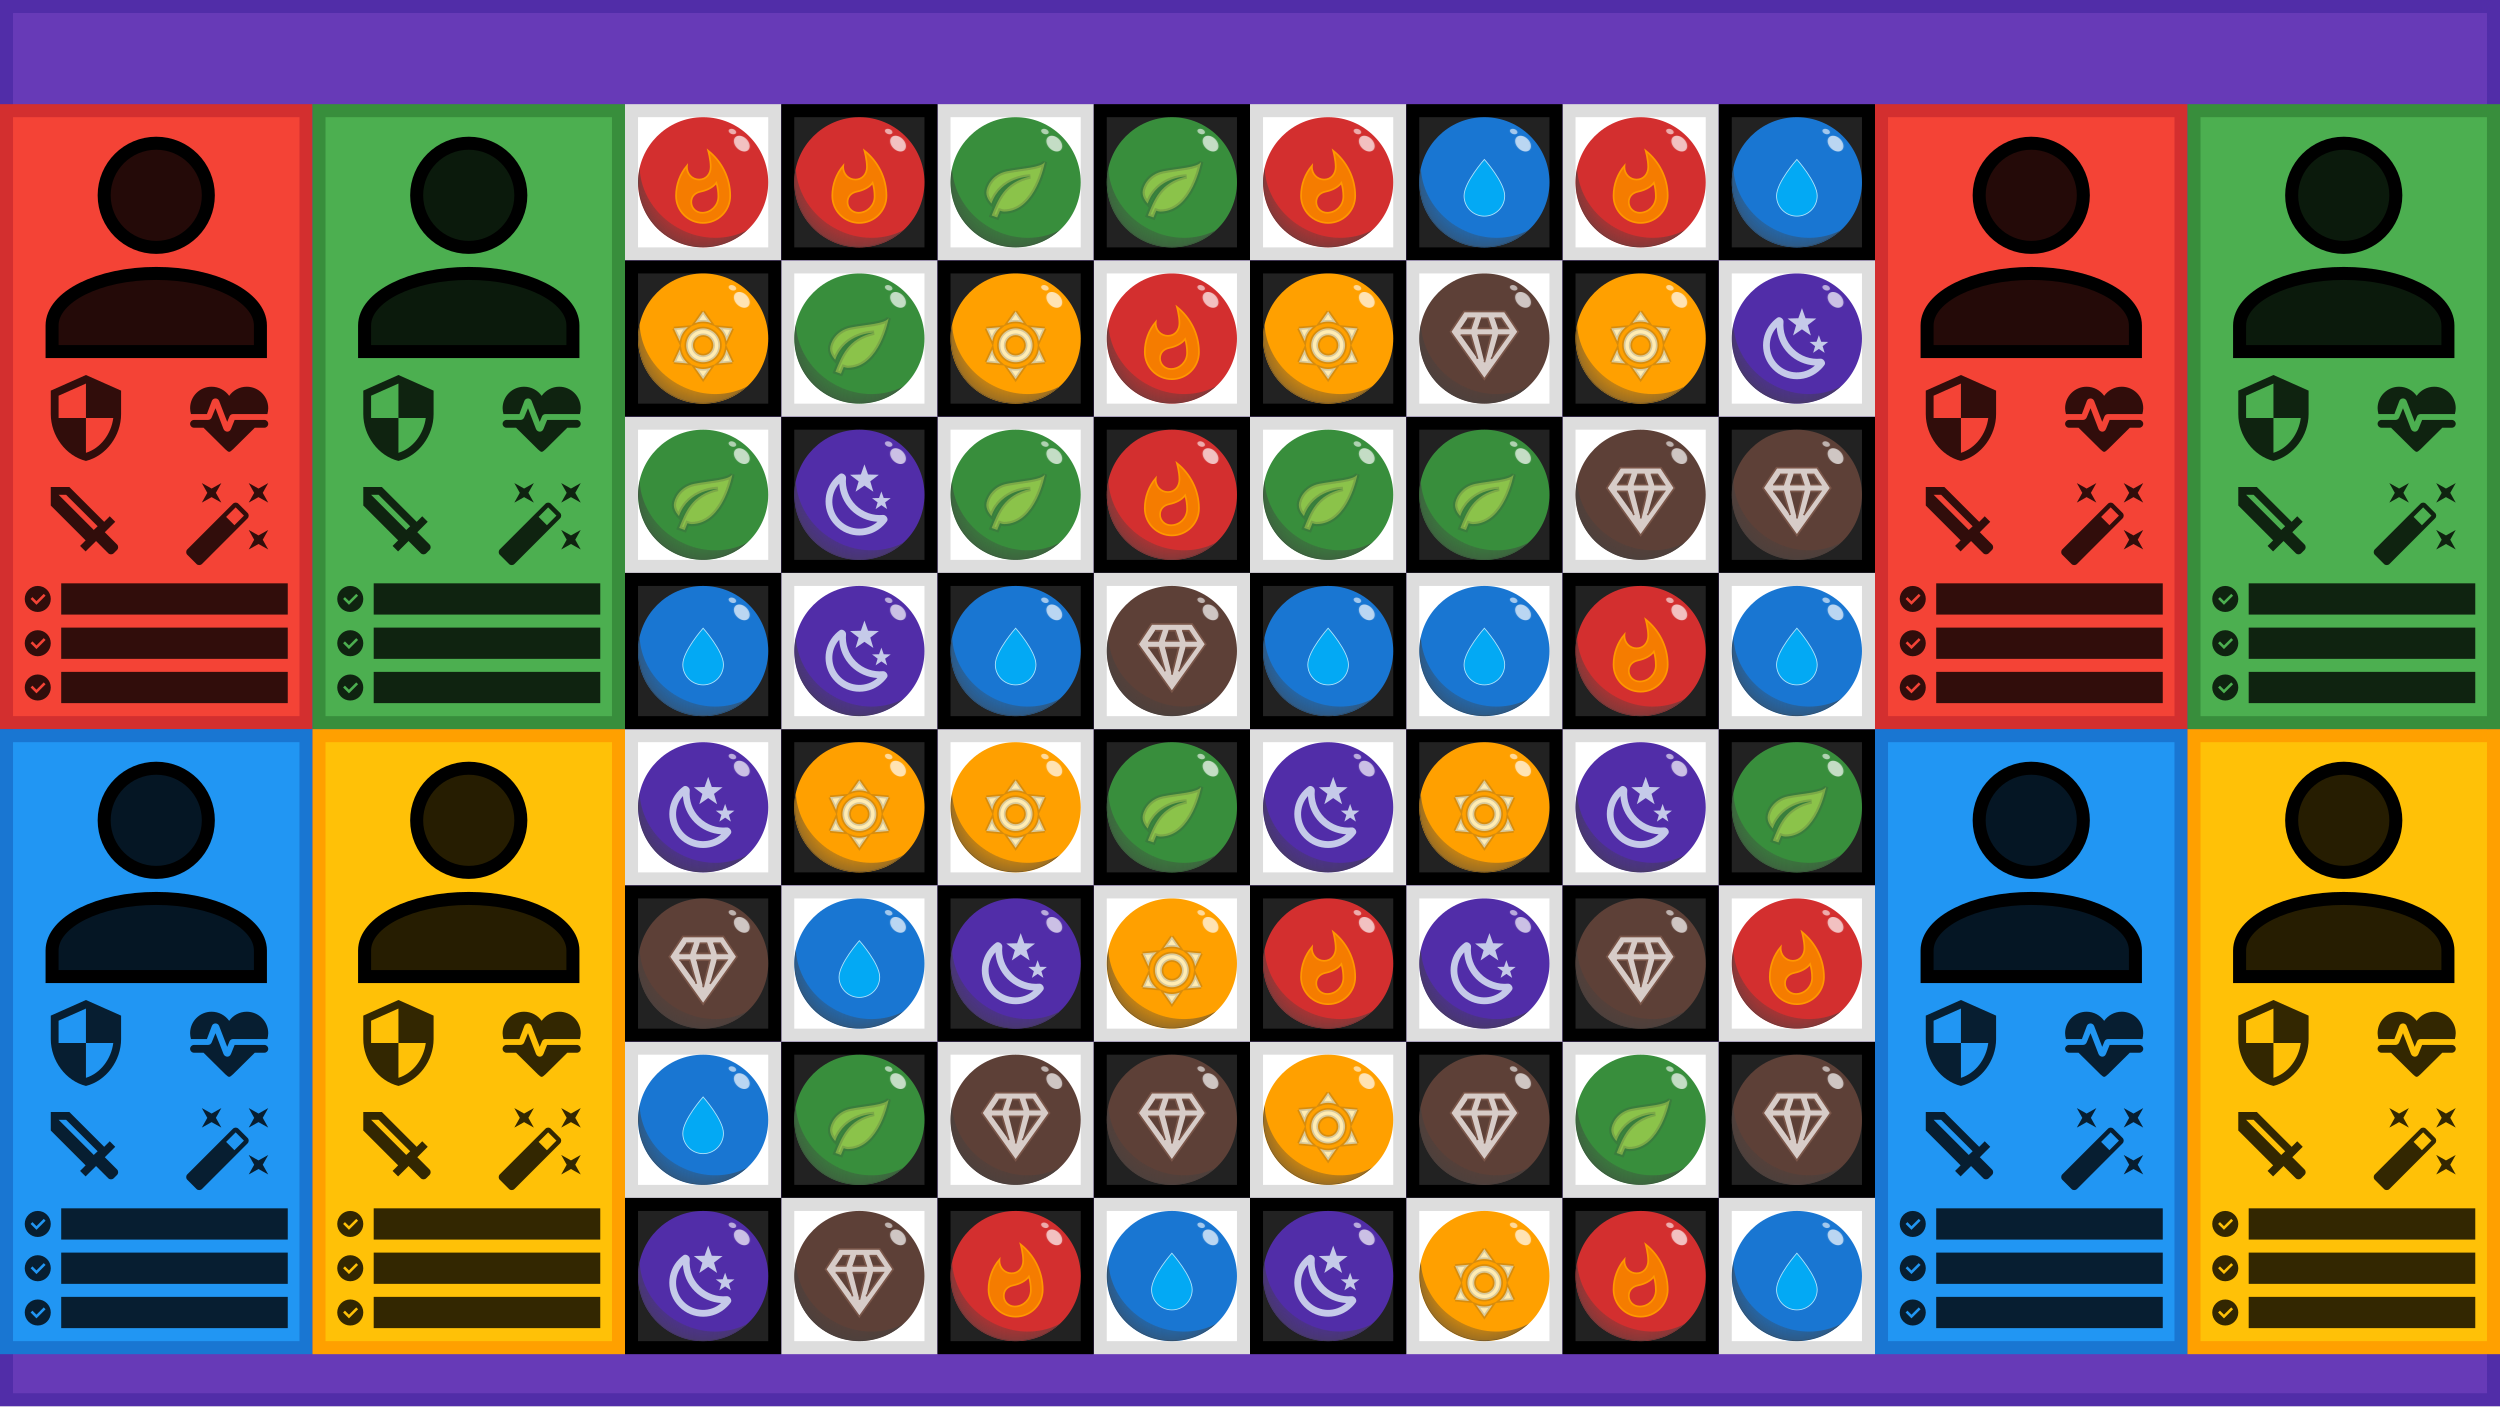
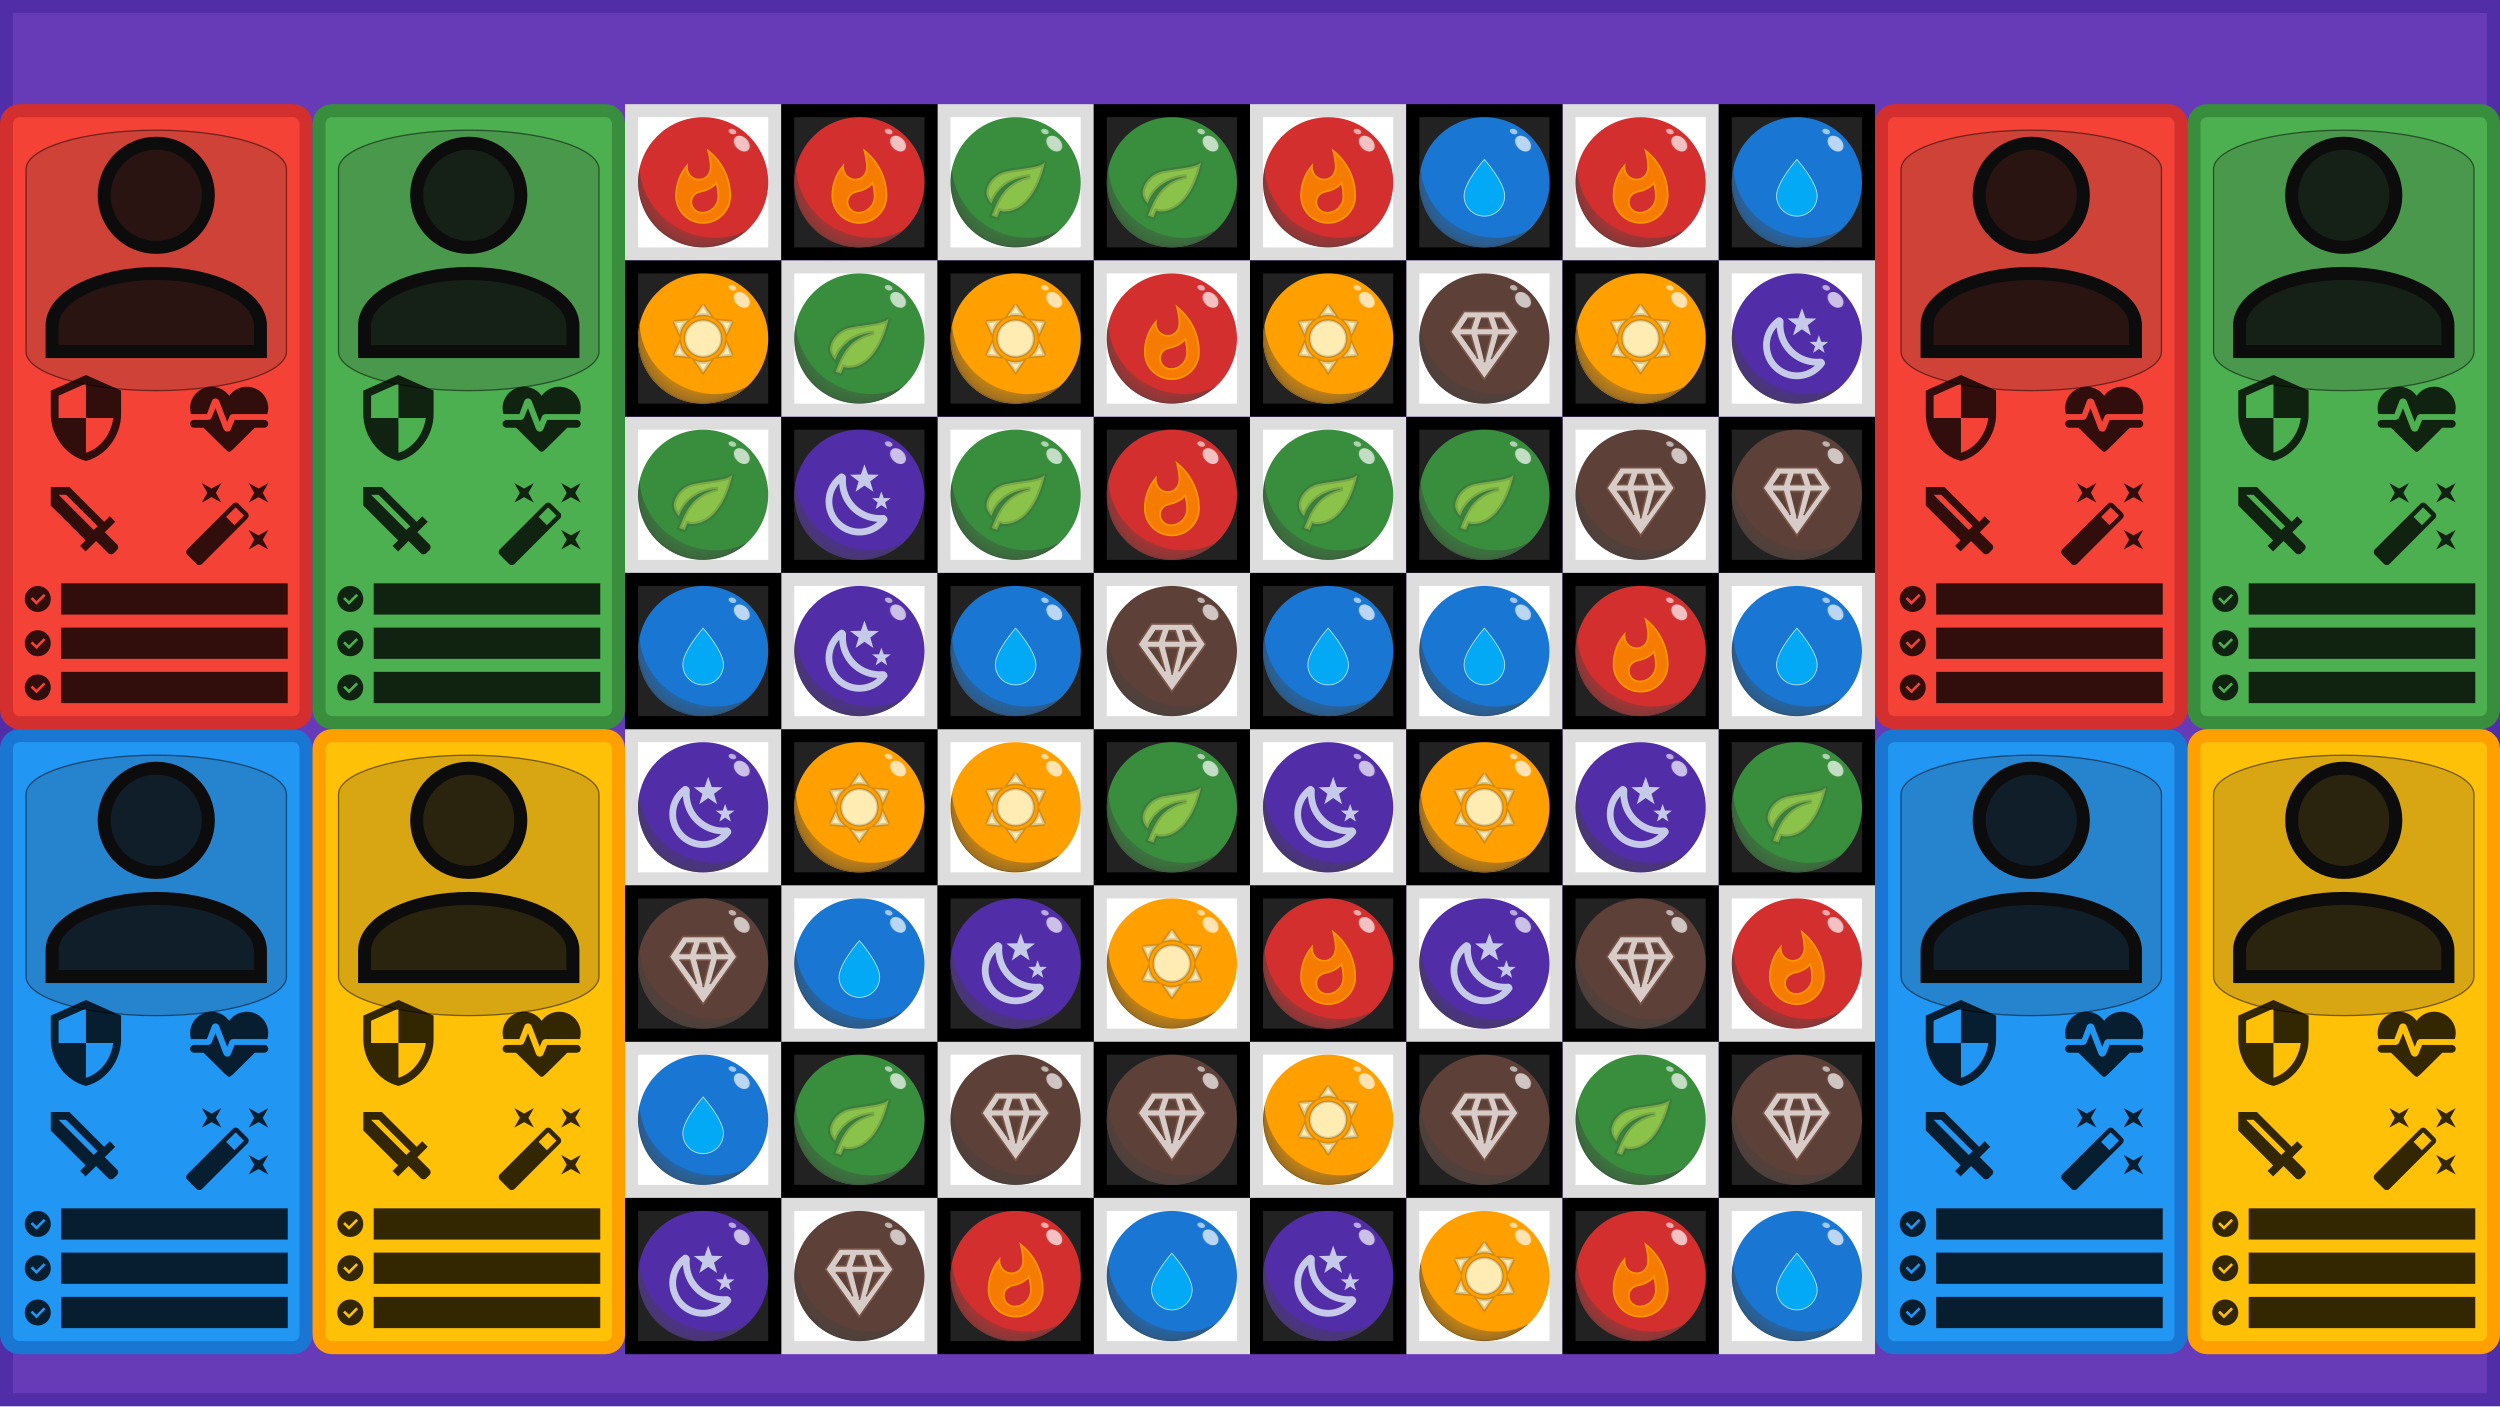
<svg xmlns="http://www.w3.org/2000/svg" xmlns:xlink="http://www.w3.org/1999/xlink" viewBox="0 0 1920 1080" width="1920" height="1080">
  <defs>
    <g id="bulletpoint" transform="translate(12,0)">
      <path fill="rgba(0,0,0,0.8)" stroke="none" d="M12,2A10,10 0 0,1 22,12A10,10 0 0,1 12,22A10,10 0 0,1 2,12A10,10 0 0,1 12,2M11,16.5L18,9.5L16.59,8.09L11,13.67L7.91,10.59L6.5,12L11,16.5Z" />
      <rect fill="rgba(0,0,0,0.8)" stroke="none" x="30" y="0" width="174" height="24" />
    </g>
    <g id="unit">
-       <rect width="230" height="470" stroke-width="10" fill="inherit" stroke="inherit" />
+       <rect width="230" height="470" stroke-width="10" rx="10" ry="10" fill="inherit" stroke="inherit" />
      <path fill="rgba(0,0,0,0.85)" stroke="#000" transform="translate(-5, -15) scale(10)" d="M12,4A4,4 0 0,1 16,8A4,4 0 0,1 12,12A4,4 0 0,1 8,8A4,4 0 0,1 12,4M12,14C16.42,14 20,15.79 20,18V20H4V18C4,15.79 7.58,14 12,14Z" />
+       <rect stroke="rgba(0,0,0,0.5)" fill="rgba(64,64,64,0.2)" x="15" y="15" width="200" height="200" rx="100" ry="30" />
      <path fill="rgba(0,0,0,0.8)" stroke="none" transform="translate(25,200) scale(3)" d="M12,12H19C18.47,16.11 15.72,19.78 12,20.92V12H5V6.3L12,3.19M12,1L3,5V11C3,16.55 6.84,21.73 12,23C17.16,21.73 21,16.55 21,11V5L12,1Z" />
      <path fill="rgba(0,0,0,0.8)" stroke="none" transform="translate(135,200) scale(3)" d="M7.5,4A5.5,5.5 0 0,0 2,9.5C2,10 2.09,10.5 2.22,11H6.3L7.57,7.63C7.87,6.83 9.05,6.75 9.43,7.63L11.5,13L12.09,11.58C12.22,11.25 12.57,11 13,11H21.78C21.91,10.5 22,10 22,9.5A5.5,5.5 0 0,0 16.5,4C14.64,4 13,4.93 12,6.34C11,4.93 9.36,4 7.5,4V4M3,12.5A1,1 0 0,0 2,13.5A1,1 0 0,0 3,14.5H5.44L11,20C12,20.9 12,20.9 13,20L18.56,14.5H21A1,1 0 0,0 22,13.5A1,1 0 0,0 21,12.5H13.4L12.47,14.8C12.07,15.81 10.92,15.67 10.55,14.83L8.5,9.5L7.54,11.83C7.39,12.21 7.05,12.5 6.6,12.5H3Z" />
      <path fill="rgba(0,0,0,0.8)" stroke="none" transform="translate(25,280) scale(3)" d="M6.92,5H5L14,14L15,13.06M19.96,19.12L19.12,19.96C18.73,20.35 18.1,20.35 17.71,19.96L14.59,16.84L11.91,19.5L10.5,18.09L11.92,16.67L3,7.75V3H7.75L16.67,11.92L18.09,10.5L19.5,11.91L16.83,14.58L19.95,17.7C20.35,18.1 20.35,18.73 19.96,19.12Z" />
      <path fill="rgba(0,0,0,0.8)" stroke="none" transform="translate(135,280) scale(3)" d="M7.5,5.6L5,7L6.4,4.5L5,2L7.5,3.4L10,2L8.6,4.5L10,7L7.5,5.6M19.5,15.4L22,14L20.6,16.5L22,19L19.5,17.6L17,19L18.4,16.5L17,14L19.5,15.4M22,2L20.6,4.5L22,7L19.5,5.6L17,7L18.4,4.5L17,2L19.5,3.4L22,2M13.34,12.78L15.78,10.34L13.66,8.22L11.22,10.66L13.34,12.78M14.37,7.29L16.71,9.63C17.1,10 17.1,10.65 16.71,11.04L5.04,22.71C4.65,23.1 4,23.1 3.63,22.71L1.29,20.37C0.9,20 0.9,19.35 1.29,18.96L12.96,7.29C13.35,6.9 14,6.9 14.37,7.29Z" />
      <use xlink:href="#bulletpoint" transform="translate(0,363)" />
      <use xlink:href="#bulletpoint" transform="translate(0,397)" />
      <use xlink:href="#bulletpoint" transform="translate(0,431)" />
    </g>
    <g id="units">
      <use xlink:href="#unit" fill="#F44336" stroke="#D32F2F" x="5" y="5" />
      <use xlink:href="#unit" fill="#4CAF50" stroke="#388E3C" x="245" y="5" />
      <use xlink:href="#unit" fill="#2196F3" stroke="#1976D2" x="5" y="485" />
      <use xlink:href="#unit" fill="#FFC107" stroke="#FFA000" x="245" y="485" />
    </g>
    <rect id="sq" fill="#FFF" stroke="#DDD" stroke-width="10" width="110" height="110" />
    <rect id="sq-alt" fill="#222" stroke="#000" stroke-width="10" width="110" height="110" />
    <g id="row" transform="translate(5,5)">
      <use xlink:href="#sq" x="0" />
      <use xlink:href="#sq" x="240" />
      <use xlink:href="#sq" x="480" />
      <use xlink:href="#sq" x="720" />
      <use xlink:href="#sq-alt" x="120" />
      <use xlink:href="#sq-alt" x="360" />
      <use xlink:href="#sq-alt" x="600" />
      <use xlink:href="#sq-alt" x="840" />
    </g>
    <g id="row-alt">
      <use xlink:href="#row" transform="scale(-1,1) translate(-960,0)" />
    </g>
    <radialGradient id="orb-gradient" rx="35" ry="20">
      <stop offset="0" stop-color="rgba(64,64,64,0.0)" />
      <stop offset="0.5" stop-color="rgba(64,64,64,0.0)" />
      <stop offset="0.98" stop-color="rgba(64,64,64,0.5)" />
      <stop offset="1" stop-color="rgba(64,64,64,0.8)" />
    </radialGradient>
    <circle id="orb-circle" r="50" fill="inherit" cx="0" cy="0" />
    <mask id="bottom-glow-mask">
      <rect width="100%" height="100%" fill="#000" />
      <use xlink:href="#orb-circle" fill="#fff" />
      <ellipse cy="-10" rx="55" ry="50" fill="#000" />
    </mask>
    <filter id="blur" x="0" y="0">
      <feGaussianBlur in="SourceGraphic" stdDeviation="0.5" />
    </filter>
    <g id="orb">
      <use xlink:href="#orb-circle" />
      <ellipse rx="50" ry="50" fill="url(#orb-gradient)" mask="url(#bottom-glow-mask)" transform="rotate(30)" />
      <ellipse rx="5" ry="7" fill="rgba(255,255,255,0.7)" transform="rotate(-45) translate(42,0)" filter="url(#blur)" />
      <ellipse rx="2" ry="3" fill="rgba(255,255,255,0.6)" transform="rotate(-60) translate(45,0) rotate(-10)" filter="url(#blur)" />
    </g>
    <g id="orb-fire">
      <use xlink:href="#orb" fill="#D32F2F" />
      <path fill="#F57C00" stroke="#FF9800" stroke-width="0.5" transform="scale(2.6) translate(-12,-10)" d="M11.71,19C9.93,19 8.5,17.59 8.5,15.86C8.5,14.24 9.53,13.1 11.3,12.74C13.07,12.38 14.9,11.53 15.92,10.16C16.31,11.45 16.5,12.81 16.5,14.2C16.5,16.84 14.36,19 11.71,19M13.5,0.67C13.5,0.67 14.24,3.32 14.24,5.47C14.24,7.53 12.89,9.2 10.83,9.2C8.76,9.2 7.2,7.53 7.2,5.47L7.23,5.1C5.21,7.5 4,10.61 4,14A8,8 0 0,0 12,22A8,8 0 0,0 20,14C20,8.6 17.41,3.8 13.5,0.67Z" />
    </g>
    <g id="orb-wind">
      <use xlink:href="#orb" fill="#FFA000" />
-       <path fill="#FFECB3" stroke="rgba(64,64,64,0.2)" transform="scale(2.6) translate(-12,-10)" d="M12,7A5,5 0 0,1 17,12A5,5 0 0,1 12,17A5,5 0 0,1 7,12A5,5 0 0,1 12,7M12,9A3,3 0 0,0 9,12A3,3 0 0,0 12,15A3,3 0 0,0 15,12A3,3 0 0,0 12,9M12,2L14.39,5.42C13.65,5.15 12.84,5 12,5C11.16,5 10.35,5.15 9.61,5.42L12,2M3.34,7L7.5,6.65C6.9,7.16 6.36,7.78 5.94,8.5C5.5,9.24 5.25,10 5.11,10.79L3.34,7M3.36,17L5.12,13.23C5.26,14 5.53,14.78 5.95,15.5C6.37,16.24 6.91,16.86 7.5,17.37L3.36,17M20.65,7L18.88,10.79C18.74,10 18.47,9.23 18.05,8.5C17.63,7.78 17.1,7.15 16.5,6.64L20.65,7M20.64,17L16.5,17.36C17.09,16.85 17.62,16.22 18.04,15.5C18.46,14.77 18.73,14 18.87,13.21L20.64,17M12,22L9.59,18.56C10.33,18.83 11.14,19 12,19C12.82,19 13.63,18.83 14.37,18.56L12,22Z" />
+       <path fill="#FFECB3" stroke="rgba(64,64,64,0.2)" transform="scale(2.6) translate(-12,-12)" d="M12,7A5,5 0 0,1 17,12A5,5 0 0,1 12,17A5,5 0 0,1 7,12A5,5 0 0,1 12,7M12,9A3,3 0 0,0 9,12A3,3 0 0,0 12,15A3,3 0 0,0 15,12A3,3 0 0,0 12,9M12,2L14.39,5.42C13.65,5.15 12.84,5 12,5C11.16,5 10.35,5.15 9.61,5.42L12,2M3.34,7L7.5,6.65C6.9,7.16 6.36,7.78 5.94,8.5C5.5,9.24 5.25,10 5.11,10.79L3.34,7M3.36,17L5.12,13.23C5.26,14 5.53,14.78 5.95,15.5C6.37,16.24 6.91,16.86 7.5,17.37L3.36,17M20.65,7L18.88,10.79C18.74,10 18.47,9.23 18.05,8.5C17.63,7.78 17.1,7.15 16.5,6.64L20.65,7M20.64,17L16.5,17.36C17.09,16.85 17.62,16.22 18.04,15.5C18.46,14.77 18.73,14 18.87,13.21L20.64,17M12,22L9.59,18.56C10.33,18.83 11.14,19 12,19C12.82,19 13.63,18.83 14.37,18.56L12,22Z" />
+       <circle r="14" fill="#FFECB3" stroke="rgba(64,64,64,0.2)" stroke-width="2" />
    </g>
    <g id="orb-nature">
      <use xlink:href="#orb" fill="#388E3C" />
      <path fill="#8BC34A" stroke="rgba(64,64,64,0.2)" stroke-width="1.5" transform="scale(2.25) translate(-12,-10)" d="M17,8C8,10 5.9,16.17 3.82,21.34L5.71,22L6.66,19.7C7.14,19.87 7.64,20 8,20C19,20 22,3 22,3C21,5 14,5.25 9,6.25C4,7.25 2,11.5 2,13.5C2,15.5 3.75,17.25 3.75,17.25C7,8 17,8 17,8Z" />
    </g>
    <g id="orb-water">
      <use xlink:href="#orb" fill="#1976D2" />
      <path fill="#03A9F4" stroke="#B3E5FC" stroke-width="0.25" transform="scale(2.6) translate(-12,-10)" d="M12,20A6,6 0 0,1 6,14C6,10 12,3.25 12,3.25C12,3.25 18,10 18,14A6,6 0 0,1 12,20Z" />
    </g>
    <g id="orb-arcane">
      <use xlink:href="#orb" fill="#512DA8" />
      <path fill="#C5CAE9" stroke="none" transform="scale(2.6) translate(-12,-10)" d="M17.75,4.09L15.22,6.03L16.13,9.09L13.5,7.28L10.87,9.09L11.78,6.03L9.25,4.09L12.44,4L13.5,1L14.56,4L17.75,4.09M21.25,11L19.61,12.25L20.2,14.23L18.5,13.06L16.8,14.23L17.39,12.25L15.75,11L17.81,10.95L18.5,9L19.19,10.95L21.25,11M18.97,15.95C19.8,15.87 20.69,17.05 20.16,17.8C19.84,18.25 19.5,18.67 19.08,19.07C15.17,23 8.84,23 4.94,19.07C1.03,15.17 1.03,8.83 4.94,4.93C5.34,4.53 5.76,4.17 6.21,3.85C6.96,3.32 8.14,4.21 8.06,5.04C7.79,7.9 8.75,10.87 10.95,13.06C13.14,15.26 16.1,16.22 18.97,15.95M17.33,17.97C14.5,17.81 11.7,16.64 9.53,14.5C7.36,12.31 6.2,9.5 6.04,6.68C3.23,9.82 3.34,14.64 6.35,17.66C9.37,20.67 14.19,20.78 17.33,17.97Z" />
    </g>
    <g id="orb-stone">
      <use xlink:href="#orb" fill="#5D4037" />
      <path fill="#D7CCC8" stroke="#795548" stroke-width="0.5" transform="scale(2.6) translate(-12,-10)" d="M16,9H19L14,16M10,9H14L12,17M5,9H8L10,16M15,4H17L19,7H16M11,4H13L14,7H10M7,4H9L8,7H5M6,2L2,8L12,22L22,8L18,2H6Z" />
    </g>
  </defs>
  <rect fill="#673AB7" stroke="#512DA8" stroke-width="10" width="1910" height="1070" x="5" y="5" />
  <g transform="translate(0,80)">
    <g transform="translate(480,0)">
      <use xlink:href="#row" />
      <use xlink:href="#row" transform="translate(0,240)" />
      <use xlink:href="#row" transform="translate(0,480)" />
      <use xlink:href="#row" transform="translate(0,720)" />
      <use xlink:href="#row-alt" transform="translate(0,120)" />
      <use xlink:href="#row-alt" transform="translate(0,360)" />
      <use xlink:href="#row-alt" transform="translate(0,600)" />
      <use xlink:href="#row-alt" transform="translate(0,840)" />
      <use xlink:href="#orb-fire" x="60" y="60" />
      <use xlink:href="#orb-wind" x="60" y="180" />
      <use xlink:href="#orb-nature" x="60" y="300" />
      <use xlink:href="#orb-water" x="60" y="420" />
      <use xlink:href="#orb-arcane" x="60" y="540" />
      <use xlink:href="#orb-stone" x="60" y="660" />
      <use xlink:href="#orb-water" x="60" y="780" />
      <use xlink:href="#orb-arcane" x="60" y="900" />
      <use xlink:href="#orb-fire" x="180" y="60" />
      <use xlink:href="#orb-nature" x="180" y="180" />
      <use xlink:href="#orb-arcane" x="180" y="300" />
      <use xlink:href="#orb-arcane" x="180" y="420" />
      <use xlink:href="#orb-wind" x="180" y="540" />
      <use xlink:href="#orb-water" x="180" y="660" />
      <use xlink:href="#orb-nature" x="180" y="780" />
      <use xlink:href="#orb-stone" x="180" y="900" />
      <use xlink:href="#orb-nature" x="300" y="60" />
      <use xlink:href="#orb-wind" x="300" y="180" />
      <use xlink:href="#orb-nature" x="300" y="300" />
      <use xlink:href="#orb-water" x="300" y="420" />
      <use xlink:href="#orb-wind" x="300" y="540" />
      <use xlink:href="#orb-arcane" x="300" y="660" />
      <use xlink:href="#orb-stone" x="300" y="780" />
      <use xlink:href="#orb-fire" x="300" y="900" />
      <use xlink:href="#orb-nature" x="420" y="60" />
      <use xlink:href="#orb-fire" x="420" y="180" />
      <use xlink:href="#orb-fire" x="420" y="300" />
      <use xlink:href="#orb-stone" x="420" y="420" />
      <use xlink:href="#orb-nature" x="420" y="540" />
      <use xlink:href="#orb-wind" x="420" y="660" />
      <use xlink:href="#orb-stone" x="420" y="780" />
      <use xlink:href="#orb-water" x="420" y="900" />
      <use xlink:href="#orb-fire" x="540" y="60" />
      <use xlink:href="#orb-wind" x="540" y="180" />
      <use xlink:href="#orb-nature" x="540" y="300" />
      <use xlink:href="#orb-water" x="540" y="420" />
      <use xlink:href="#orb-arcane" x="540" y="540" />
      <use xlink:href="#orb-fire" x="540" y="660" />
      <use xlink:href="#orb-wind" x="540" y="780" />
      <use xlink:href="#orb-arcane" x="540" y="900" />
      <use xlink:href="#orb-water" x="660" y="60" />
      <use xlink:href="#orb-stone" x="660" y="180" />
      <use xlink:href="#orb-nature" x="660" y="300" />
      <use xlink:href="#orb-water" x="660" y="420" />
      <use xlink:href="#orb-wind" x="660" y="540" />
      <use xlink:href="#orb-arcane" x="660" y="660" />
      <use xlink:href="#orb-stone" x="660" y="780" />
      <use xlink:href="#orb-wind" x="660" y="900" />
      <use xlink:href="#orb-fire" x="780" y="60" />
      <use xlink:href="#orb-wind" x="780" y="180" />
      <use xlink:href="#orb-stone" x="780" y="300" />
      <use xlink:href="#orb-fire" x="780" y="420" />
      <use xlink:href="#orb-arcane" x="780" y="540" />
      <use xlink:href="#orb-stone" x="780" y="660" />
      <use xlink:href="#orb-nature" x="780" y="780" />
      <use xlink:href="#orb-fire" x="780" y="900" />
      <use xlink:href="#orb-water" x="900" y="60" />
      <use xlink:href="#orb-arcane" x="900" y="180" />
      <use xlink:href="#orb-stone" x="900" y="300" />
      <use xlink:href="#orb-water" x="900" y="420" />
      <use xlink:href="#orb-nature" x="900" y="540" />
      <use xlink:href="#orb-fire" x="900" y="660" />
      <use xlink:href="#orb-stone" x="900" y="780" />
      <use xlink:href="#orb-water" x="900" y="900" />
    </g>
    <use xlink:href="#units" />
    <use xlink:href="#units" x="1440" />
  </g>
</svg>
